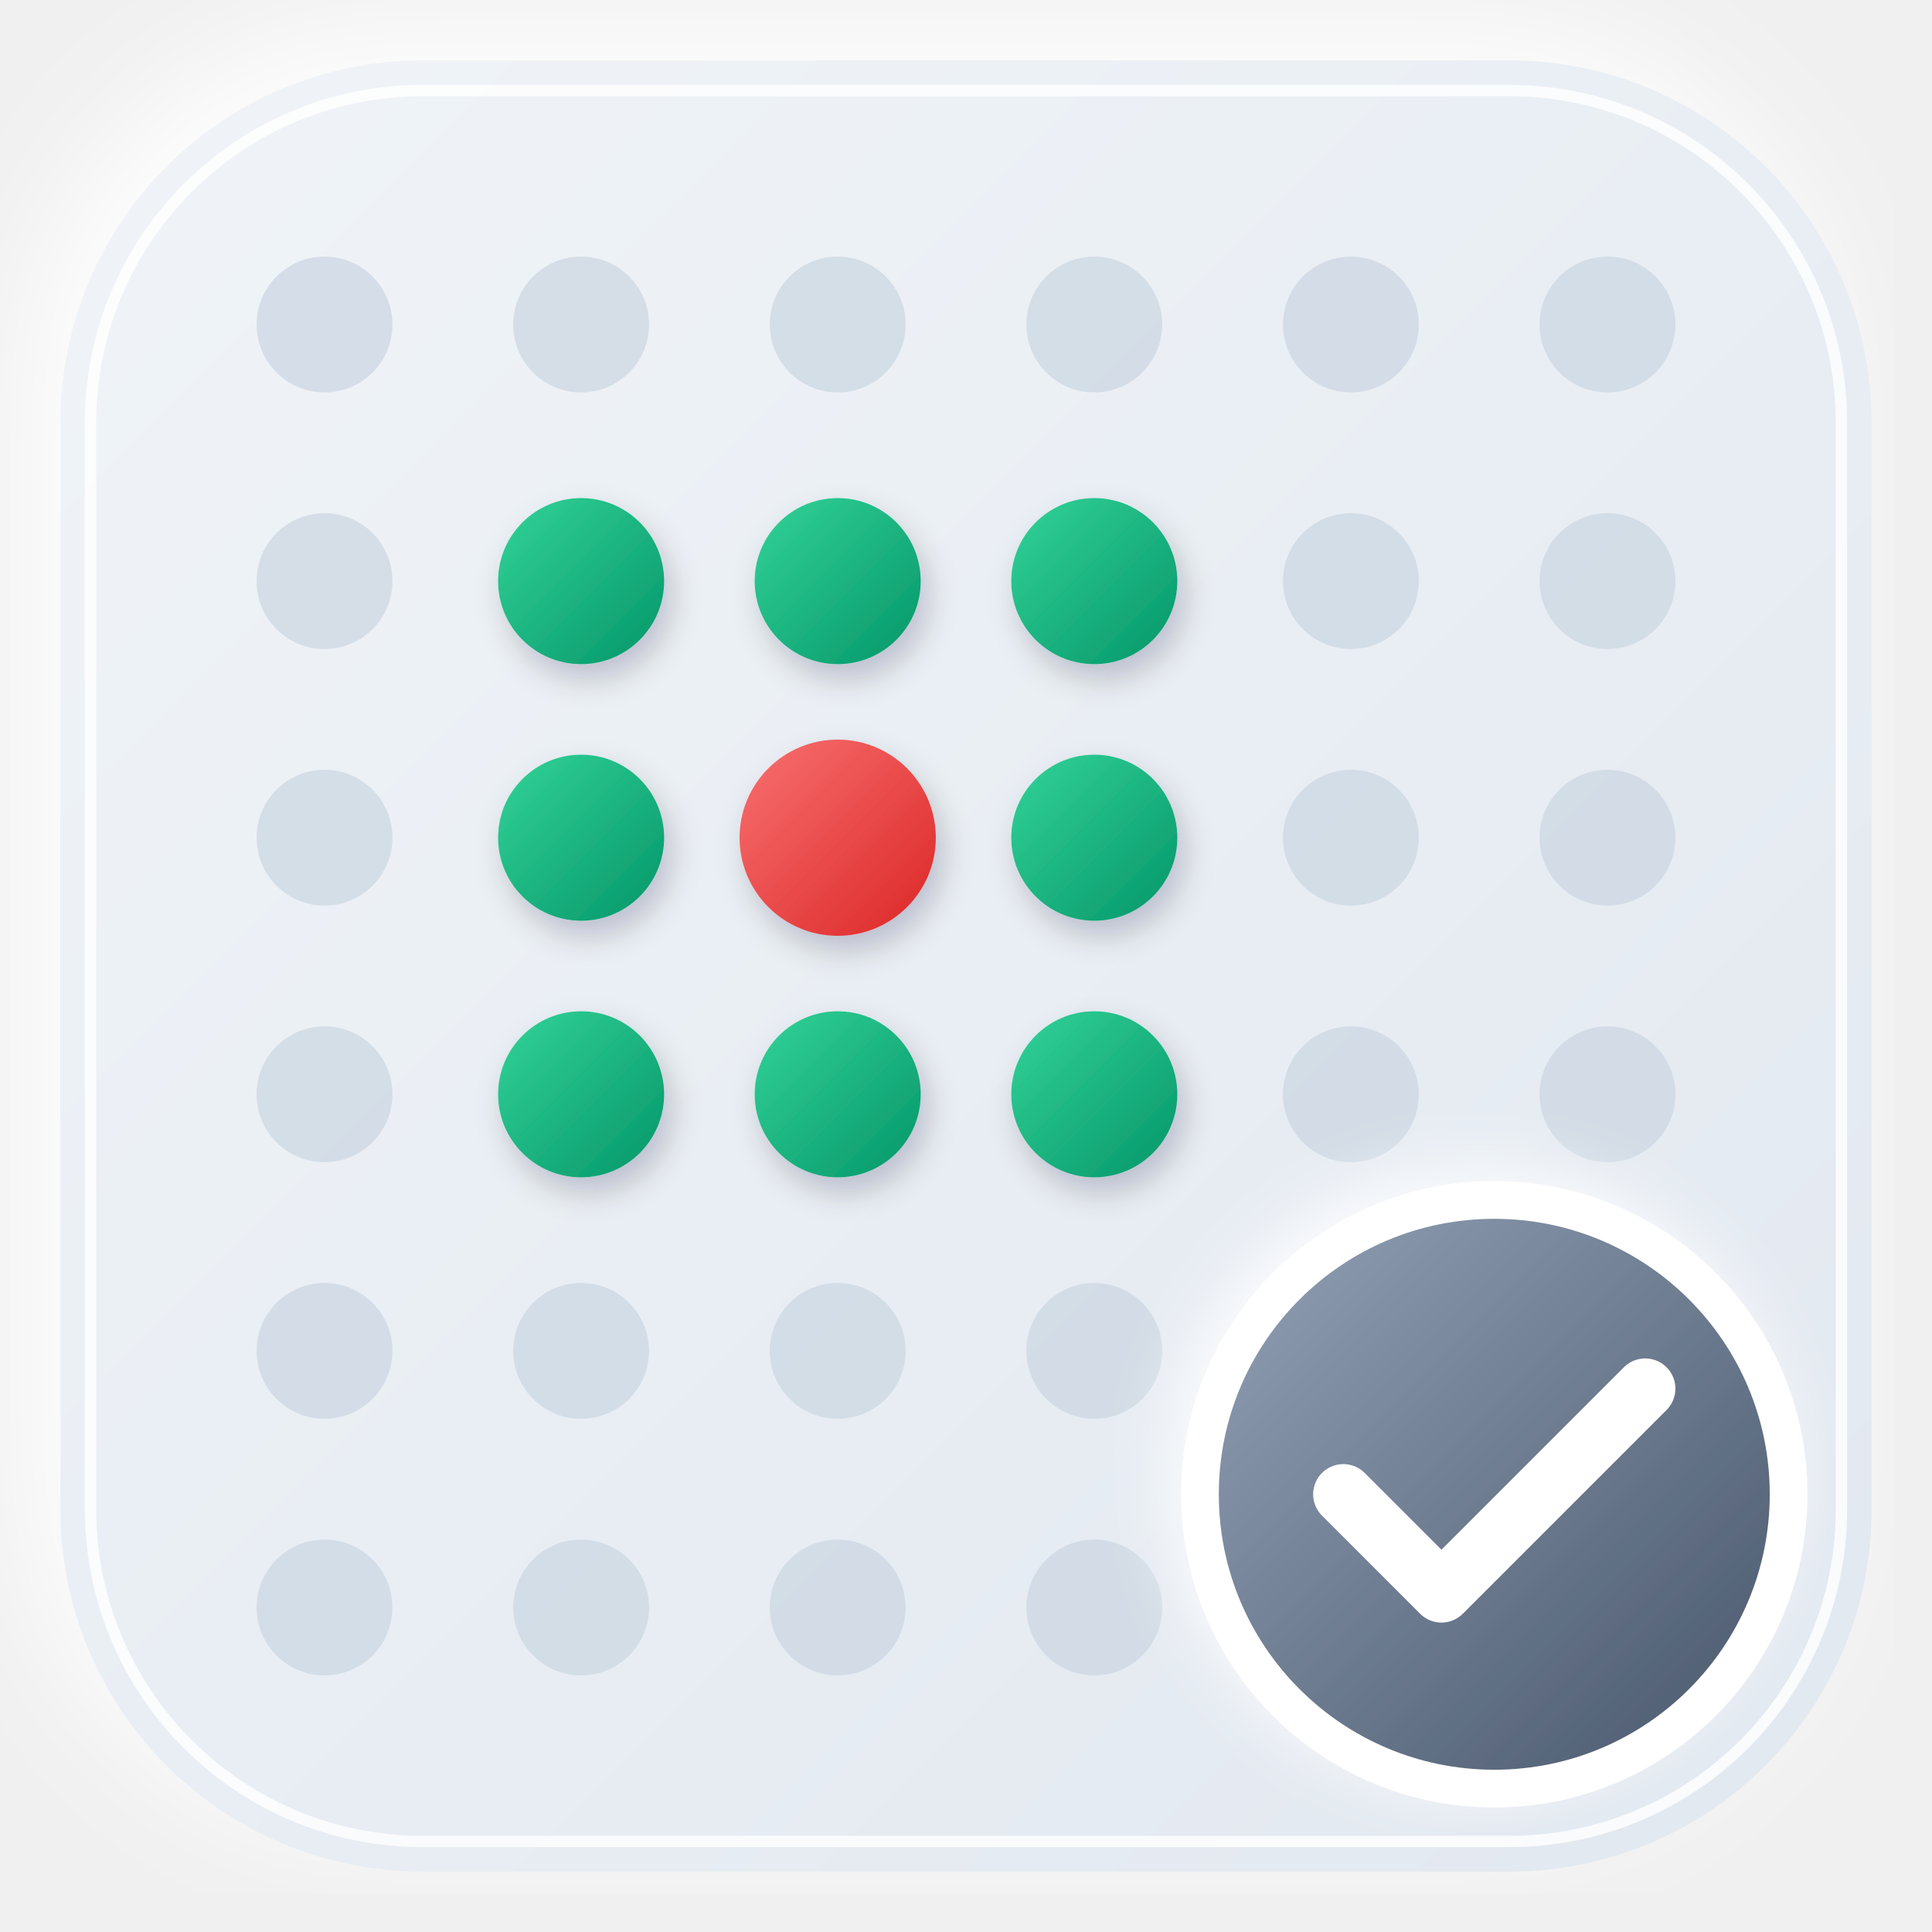
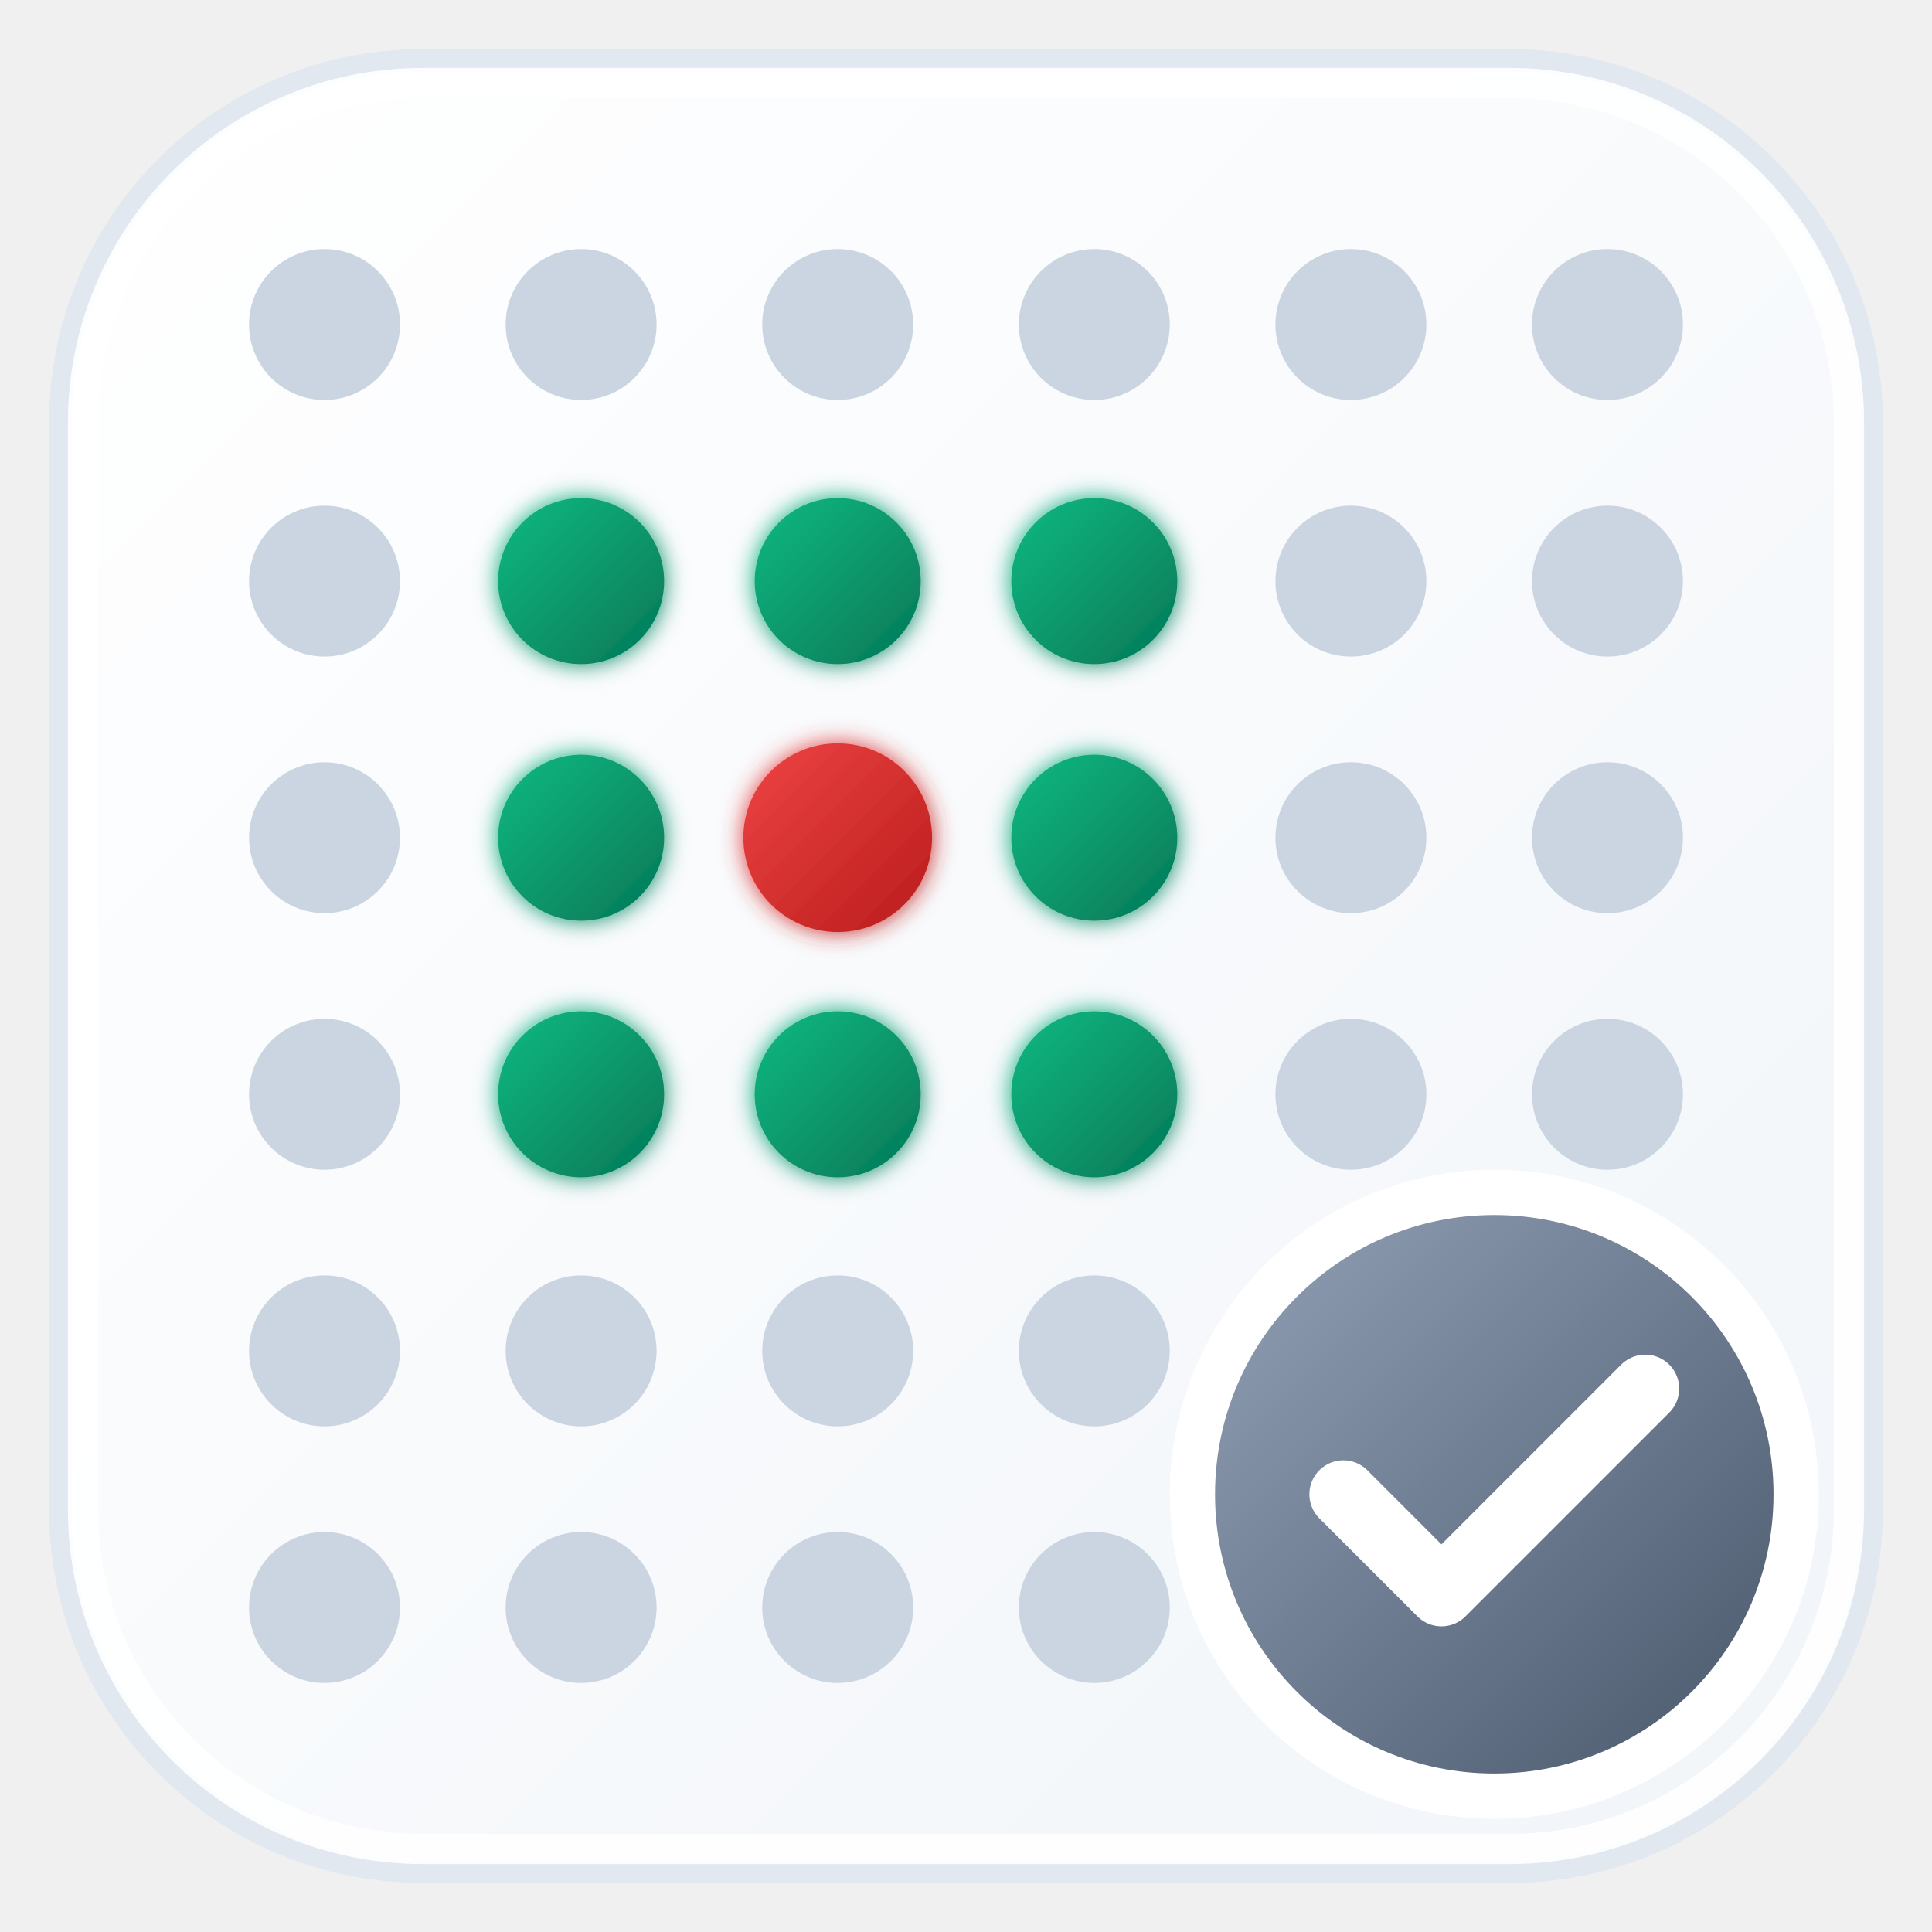
<svg xmlns="http://www.w3.org/2000/svg" viewBox="0 0 512 512" width="100%" height="100%">
  <defs>
-     <linearGradient id="neuBg" x1="0%" y1="0%" x2="100%" y2="100%">
-       <stop offset="0%" stop-color="#F0F4F8" />
-       <stop offset="100%" stop-color="#E2E8F0" />
+     <linearGradient id="cardGrad" x1="0%" y1="0%" x2="100%" y2="100%">
+       <stop offset="0%" stop-color="#FFFFFF" />
+       <stop offset="100%" stop-color="#F1F5F9" />
    </linearGradient>
-     <linearGradient id="emeraldActive" x1="0%" y1="0%" x2="100%" y2="100%">
-       <stop offset="0%" stop-color="#34D399" />
-       <stop offset="100%" stop-color="#059669" />
+     <linearGradient id="greenActive" x1="0%" y1="0%" x2="100%" y2="100%">
+       <stop offset="0%" stop-color="#10B981" />
+       <stop offset="100%" stop-color="#047857" />
    </linearGradient>
-     <linearGradient id="redAlert" x1="0%" y1="0%" x2="100%" y2="100%">
-       <stop offset="0%" stop-color="#F87171" />
-       <stop offset="100%" stop-color="#DC2626" />
+     <linearGradient id="redActive" x1="0%" y1="0%" x2="100%" y2="100%">
+       <stop offset="0%" stop-color="#EF4444" />
+       <stop offset="100%" stop-color="#B91C1C" />
    </linearGradient>
-     <linearGradient id="slateBadge" x1="0%" y1="0%" x2="100%" y2="100%">
+     <linearGradient id="greyBadge" x1="0%" y1="0%" x2="100%" y2="100%">
      <stop offset="0%" stop-color="#94A3B8" />
      <stop offset="100%" stop-color="#475569" />
    </linearGradient>
-     <filter id="neuShadowApp" x="-20%" y="-20%" width="140%" height="140%">
-       <feDropShadow dx="12" dy="16" stdDeviation="18" flood-color="#94A3B8" flood-opacity="0.5" />
-       <feDropShadow dx="-10" dy="-10" stdDeviation="16" flood-color="#FFFFFF" flood-opacity="0.9" />
-     </filter>
-     <filter id="neuBadgeShadow" x="-20%" y="-20%" width="140%" height="140%">
-       <feDropShadow dx="8" dy="12" stdDeviation="12" flood-color="#475569" flood-opacity="0.35" />
-       <feDropShadow dx="-4" dy="-4" stdDeviation="8" flood-color="#FFFFFF" flood-opacity="0.8" />
-     </filter>
-     <filter id="dotShadow" x="-30%" y="-30%" width="160%" height="160%">
-       <feDropShadow dx="2" dy="4" stdDeviation="4" flood-color="#0F172A" flood-opacity="0.2" />
+     <filter id="glowDot" x="-30%" y="-30%" width="160%" height="160%">
+       <feGaussianBlur stdDeviation="3" result="blur" />
+       <feComposite in="SourceGraphic" in2="blur" operator="over" />
    </filter>
  </defs>
-   <rect x="16" y="16" width="480" height="480" rx="96" fill="url(#neuBg)" filter="url(#neuShadowApp)" />
-   <rect x="24" y="24" width="464" height="464" rx="88" fill="none" stroke="#FFFFFF" stroke-width="3" opacity="0.8" />
+   <rect x="16" y="16" width="480" height="480" rx="96" fill="url(#cardGrad)" stroke="#E2E8F0" stroke-width="6" />
+   <rect x="22" y="22" width="468" height="468" rx="90" fill="none" stroke="#FFFFFF" stroke-width="8" opacity="0.9" />
  <g transform="translate(86, 86)">
-     <circle cx="0" cy="0" r="18" fill="#CBD5E1" opacity="0.7" />
-     <circle cx="68" cy="0" r="18" fill="#CBD5E1" opacity="0.7" />
-     <circle cx="136" cy="0" r="18" fill="#CBD5E1" opacity="0.7" />
-     <circle cx="204" cy="0" r="18" fill="#CBD5E1" opacity="0.7" />
-     <circle cx="272" cy="0" r="18" fill="#CBD5E1" opacity="0.7" />
-     <circle cx="340" cy="0" r="18" fill="#CBD5E1" opacity="0.7" />
-     <circle cx="0" cy="68" r="18" fill="#CBD5E1" opacity="0.7" />
-     <circle cx="68" cy="68" r="22" fill="url(#emeraldActive)" filter="url(#dotShadow)" />
-     <circle cx="136" cy="68" r="22" fill="url(#emeraldActive)" filter="url(#dotShadow)" />
-     <circle cx="204" cy="68" r="22" fill="url(#emeraldActive)" filter="url(#dotShadow)" />
-     <circle cx="272" cy="68" r="18" fill="#CBD5E1" opacity="0.7" />
-     <circle cx="340" cy="68" r="18" fill="#CBD5E1" opacity="0.7" />
-     <circle cx="0" cy="136" r="18" fill="#CBD5E1" opacity="0.7" />
-     <circle cx="68" cy="136" r="22" fill="url(#emeraldActive)" filter="url(#dotShadow)" />
-     <circle cx="136" cy="136" r="26" fill="url(#redAlert)" filter="url(#dotShadow)" />
-     <circle cx="204" cy="136" r="22" fill="url(#emeraldActive)" filter="url(#dotShadow)" />
-     <circle cx="272" cy="136" r="18" fill="#CBD5E1" opacity="0.7" />
-     <circle cx="340" cy="136" r="18" fill="#CBD5E1" opacity="0.7" />
-     <circle cx="0" cy="204" r="18" fill="#CBD5E1" opacity="0.7" />
-     <circle cx="68" cy="204" r="22" fill="url(#emeraldActive)" filter="url(#dotShadow)" />
-     <circle cx="136" cy="204" r="22" fill="url(#emeraldActive)" filter="url(#dotShadow)" />
-     <circle cx="204" cy="204" r="22" fill="url(#emeraldActive)" filter="url(#dotShadow)" />
-     <circle cx="272" cy="204" r="18" fill="#CBD5E1" opacity="0.7" />
-     <circle cx="340" cy="204" r="18" fill="#CBD5E1" opacity="0.7" />
-     <circle cx="0" cy="272" r="18" fill="#CBD5E1" opacity="0.7" />
-     <circle cx="68" cy="272" r="18" fill="#CBD5E1" opacity="0.7" />
-     <circle cx="136" cy="272" r="18" fill="#CBD5E1" opacity="0.7" />
-     <circle cx="204" cy="272" r="18" fill="#CBD5E1" opacity="0.7" />
-     <circle cx="272" cy="272" r="18" fill="#CBD5E1" opacity="0.7" />
-     <circle cx="340" cy="272" r="18" fill="#CBD5E1" opacity="0.7" />
-     <circle cx="0" cy="340" r="18" fill="#CBD5E1" opacity="0.7" />
-     <circle cx="68" cy="340" r="18" fill="#CBD5E1" opacity="0.7" />
-     <circle cx="136" cy="340" r="18" fill="#CBD5E1" opacity="0.7" />
-     <circle cx="204" cy="340" r="18" fill="#CBD5E1" opacity="0.7" />
-     <circle cx="272" cy="340" r="18" fill="#CBD5E1" opacity="0.7" />
-     <circle cx="340" cy="340" r="18" fill="#CBD5E1" opacity="0.7" />
+     <circle cx="0" cy="0" r="20" fill="#CBD5E1" />
+     <circle cx="68" cy="0" r="20" fill="#CBD5E1" />
+     <circle cx="136" cy="0" r="20" fill="#CBD5E1" />
+     <circle cx="204" cy="0" r="20" fill="#CBD5E1" />
+     <circle cx="272" cy="0" r="20" fill="#CBD5E1" />
+     <circle cx="340" cy="0" r="20" fill="#CBD5E1" />
+     <circle cx="0" cy="68" r="20" fill="#CBD5E1" />
+     <circle cx="68" cy="68" r="22" fill="url(#greenActive)" filter="url(#glowDot)" />
+     <circle cx="136" cy="68" r="22" fill="url(#greenActive)" filter="url(#glowDot)" />
+     <circle cx="204" cy="68" r="22" fill="url(#greenActive)" filter="url(#glowDot)" />
+     <circle cx="272" cy="68" r="20" fill="#CBD5E1" />
+     <circle cx="340" cy="68" r="20" fill="#CBD5E1" />
+     <circle cx="0" cy="136" r="20" fill="#CBD5E1" />
+     <circle cx="68" cy="136" r="22" fill="url(#greenActive)" filter="url(#glowDot)" />
+     <circle cx="136" cy="136" r="25" fill="url(#redActive)" filter="url(#glowDot)" />
+     <circle cx="204" cy="136" r="22" fill="url(#greenActive)" filter="url(#glowDot)" />
+     <circle cx="272" cy="136" r="20" fill="#CBD5E1" />
+     <circle cx="340" cy="136" r="20" fill="#CBD5E1" />
+     <circle cx="0" cy="204" r="20" fill="#CBD5E1" />
+     <circle cx="68" cy="204" r="22" fill="url(#greenActive)" filter="url(#glowDot)" />
+     <circle cx="136" cy="204" r="22" fill="url(#greenActive)" filter="url(#glowDot)" />
+     <circle cx="204" cy="204" r="22" fill="url(#greenActive)" filter="url(#glowDot)" />
+     <circle cx="272" cy="204" r="20" fill="#CBD5E1" />
+     <circle cx="340" cy="204" r="20" fill="#CBD5E1" />
+     <circle cx="0" cy="272" r="20" fill="#CBD5E1" />
+     <circle cx="68" cy="272" r="20" fill="#CBD5E1" />
+     <circle cx="136" cy="272" r="20" fill="#CBD5E1" />
+     <circle cx="204" cy="272" r="20" fill="#CBD5E1" />
+     <circle cx="272" cy="272" r="20" fill="#CBD5E1" />
+     <circle cx="340" cy="272" r="20" fill="#CBD5E1" />
+     <circle cx="0" cy="340" r="20" fill="#CBD5E1" />
+     <circle cx="68" cy="340" r="20" fill="#CBD5E1" />
+     <circle cx="136" cy="340" r="20" fill="#CBD5E1" />
+     <circle cx="204" cy="340" r="20" fill="#CBD5E1" />
+     <circle cx="272" cy="340" r="20" fill="#CBD5E1" />
+     <circle cx="340" cy="340" r="20" fill="#CBD5E1" />
  </g>
-   <g filter="url(#neuBadgeShadow)">
-     <circle cx="396" cy="396" r="78" fill="url(#slateBadge)" stroke="#FFFFFF" stroke-width="10" />
-     <path d="M 356 396 L 382 422 L 436 368" fill="none" stroke="#FFFFFF" stroke-width="16" stroke-linecap="round" stroke-linejoin="round" />
+   <g>
+     <circle cx="396" cy="396" r="80" fill="url(#greyBadge)" stroke="#FFFFFF" stroke-width="12" />
+     <path d="M 356 396 L 382 422 L 436 368" fill="none" stroke="#FFFFFF" stroke-width="18" stroke-linecap="round" stroke-linejoin="round" />
  </g>
</svg>
